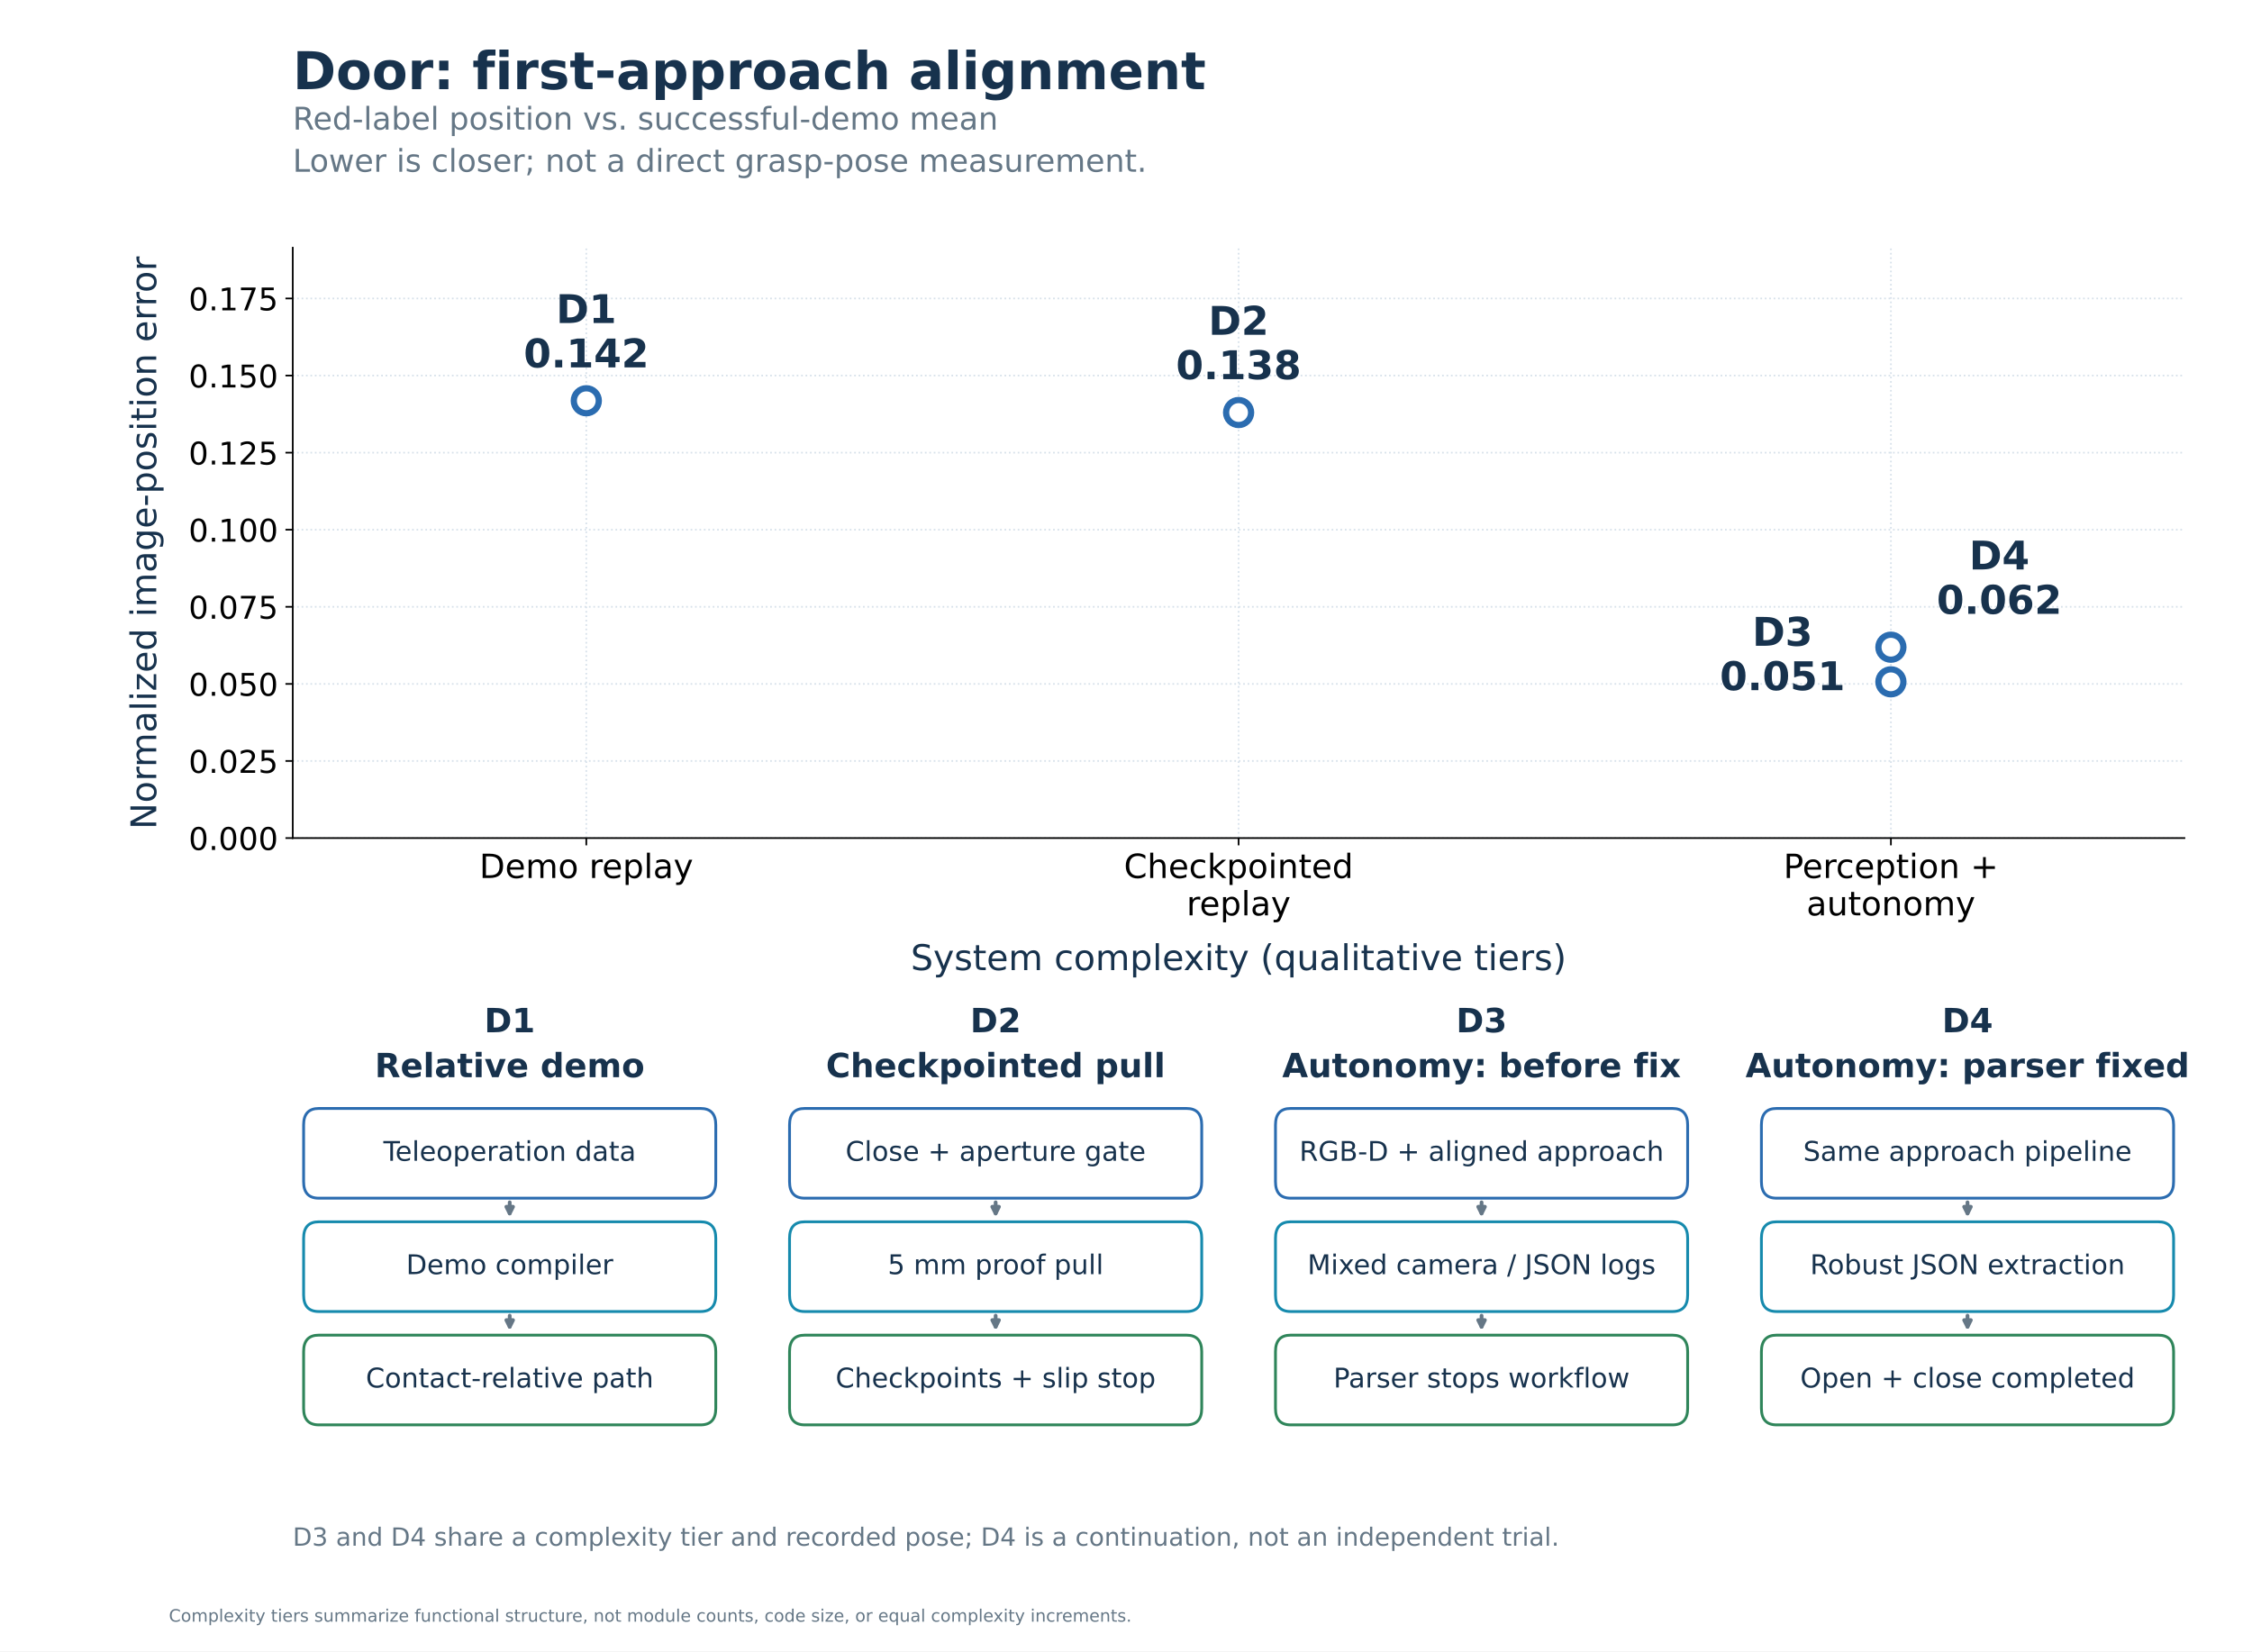
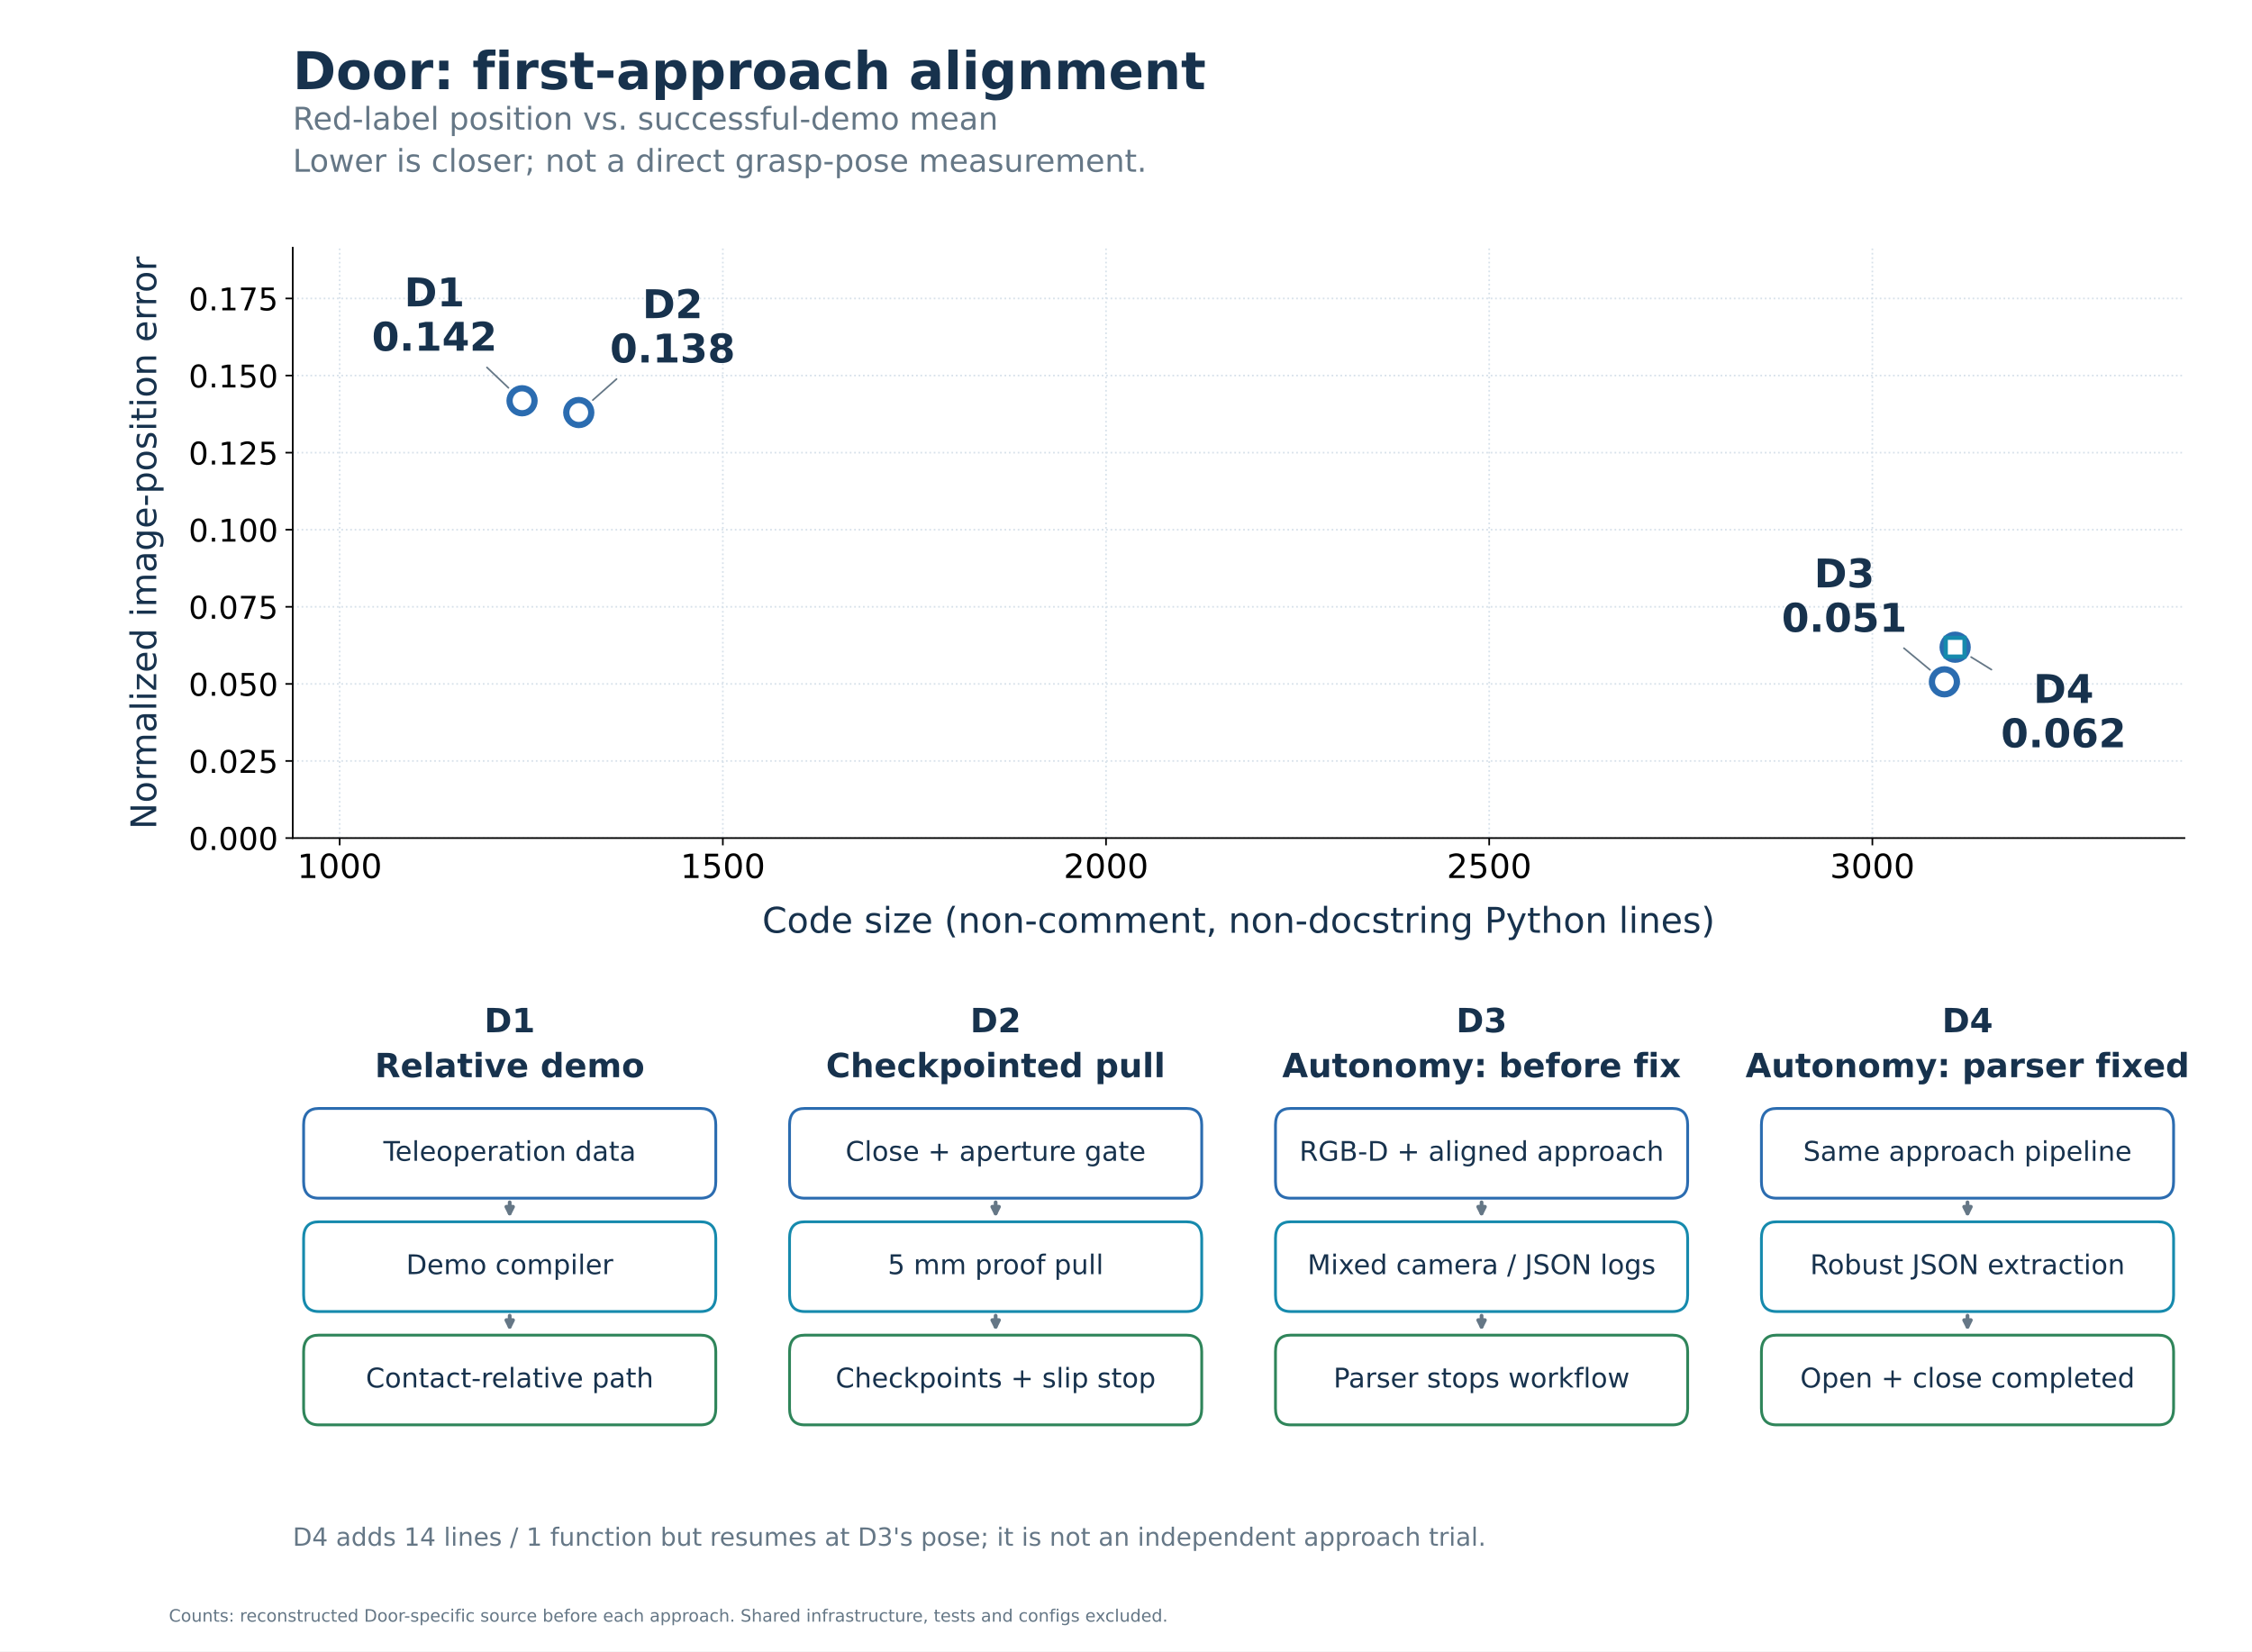
<svg xmlns="http://www.w3.org/2000/svg" xmlns:xlink="http://www.w3.org/1999/xlink" width="1080pt" height="792pt" viewBox="0 0 1080 792" version="1.1">
  <defs>
    <style type="text/css">*{stroke-linejoin: round; stroke-linecap: butt}</style>
  </defs>
  <g id="figure_1">
    <g id="patch_1">
      <path d="M 0 792 L 1080 792 L 1080 0 L 0 0 z " style="fill: #ffffff" />
    </g>
    <g id="axes_1">
      <g id="patch_2">
        <path d="M 140.4 401.93 L 1047.6 401.93 L 1047.6 118.8 L 140.4 118.8 z " style="fill: #ffffff" />
      </g>
      <g id="matplotlib.axis_1">
        <g id="xtick_1">
          <g id="line2d_1">
-             <path d="M 281.172 401.93 L 281.172 118.8 " clip-path="url(#pa5036bf93c)" style="fill: none; stroke-dasharray: 0.8,1.32; stroke-dashoffset: 0; stroke: #d7e1ea; stroke-width: 0.8" />
+             <path d="M 162.893 401.93 L 162.893 118.8 " clip-path="url(#pa5036bf93c)" style="fill: none; stroke-dasharray: 0.8,1.32; stroke-dashoffset: 0; stroke: #d7e1ea; stroke-width: 0.8" />
          </g>
          <g id="line2d_2">
            <defs>
              <path id="m954d2af44e" d="M 0 0 L 0 3.5 " style="stroke: #000000; stroke-width: 0.8" />
            </defs>
            <g>
-               <use xlink:href="#m954d2af44e" x="281.172" y="401.93" style="stroke: #000000; stroke-width: 0.8" />
+               <use xlink:href="#m954d2af44e" x="162.893" y="401.93" style="stroke: #000000; stroke-width: 0.8" />
            </g>
          </g>
          <g id="text_1">
-             <text style="font-size: 16px; font-family: 'DejaVu Sans'; text-anchor: middle" x="281.172" y="421.088" transform="rotate(-0 281.1724 421.0879)">Demo replay</text>
+             <text style="font-size: 16px; font-family: 'DejaVu Sans'; text-anchor: middle" x="162.893" y="421.088" transform="rotate(-0 162.8926 421.0879)">1000</text>
          </g>
        </g>
        <g id="xtick_2">
          <g id="line2d_3">
-             <path d="M 594 401.93 L 594 118.8 " clip-path="url(#pa5036bf93c)" style="fill: none; stroke-dasharray: 0.8,1.32; stroke-dashoffset: 0; stroke: #d7e1ea; stroke-width: 0.8" />
+             <path d="M 346.655 401.93 L 346.655 118.8 " clip-path="url(#pa5036bf93c)" style="fill: none; stroke-dasharray: 0.8,1.32; stroke-dashoffset: 0; stroke: #d7e1ea; stroke-width: 0.8" />
          </g>
          <g id="line2d_4">
            <g>
-               <use xlink:href="#m954d2af44e" x="594" y="401.93" style="stroke: #000000; stroke-width: 0.8" />
+               <use xlink:href="#m954d2af44e" x="346.655" y="401.93" style="stroke: #000000; stroke-width: 0.8" />
            </g>
          </g>
          <g id="text_2">
-             <text style="font-size: 16px; font-family: 'DejaVu Sans'" transform="translate(538.9863 421.0879)">Checkpointed</text>
-             <text style="font-size: 16px; font-family: 'DejaVu Sans'" transform="translate(569.03 439.0044)">replay</text>
+             <text style="font-size: 16px; font-family: 'DejaVu Sans'; text-anchor: middle" x="346.655" y="421.088" transform="rotate(-0 346.6553 421.0879)">1500</text>
          </g>
        </g>
        <g id="xtick_3">
          <g id="line2d_5">
-             <path d="M 906.828 401.93 L 906.828 118.8 " clip-path="url(#pa5036bf93c)" style="fill: none; stroke-dasharray: 0.8,1.32; stroke-dashoffset: 0; stroke: #d7e1ea; stroke-width: 0.8" />
+             <path d="M 530.418 401.93 L 530.418 118.8 " clip-path="url(#pa5036bf93c)" style="fill: none; stroke-dasharray: 0.8,1.32; stroke-dashoffset: 0; stroke: #d7e1ea; stroke-width: 0.8" />
          </g>
          <g id="line2d_6">
            <g>
-               <use xlink:href="#m954d2af44e" x="906.828" y="401.93" style="stroke: #000000; stroke-width: 0.8" />
+               <use xlink:href="#m954d2af44e" x="530.418" y="401.93" style="stroke: #000000; stroke-width: 0.8" />
            </g>
          </g>
          <g id="text_3">
-             <text style="font-size: 16px; font-family: 'DejaVu Sans'" transform="translate(855.2926 421.0879)">Perception +</text>
-             <text style="font-size: 16px; font-family: 'DejaVu Sans'" transform="translate(866.3313 439.0044)">autonomy</text>
-           </g>
-         </g>
-         <g id="text_4">
-           <text style="font-size: 17px; font-family: 'DejaVu Sans'; text-anchor: middle; fill: #17324d" x="594" y="465.249" transform="rotate(-0 594 465.2493)">System complexity (qualitative tiers)</text>
+             <text style="font-size: 16px; font-family: 'DejaVu Sans'; text-anchor: middle" x="530.418" y="421.088" transform="rotate(-0 530.4181 421.0879)">2000</text>
+           </g>
+         </g>
+         <g id="xtick_4">
+           <g id="line2d_7">
+             <path d="M 714.181 401.93 L 714.181 118.8 " clip-path="url(#pa5036bf93c)" style="fill: none; stroke-dasharray: 0.8,1.32; stroke-dashoffset: 0; stroke: #d7e1ea; stroke-width: 0.8" />
+           </g>
+           <g id="line2d_8">
+             <g>
+               <use xlink:href="#m954d2af44e" x="714.181" y="401.93" style="stroke: #000000; stroke-width: 0.8" />
+             </g>
+           </g>
+           <g id="text_4">
+             <text style="font-size: 16px; font-family: 'DejaVu Sans'; text-anchor: middle" x="714.181" y="421.088" transform="rotate(-0 714.1808 421.0879)">2500</text>
+           </g>
+         </g>
+         <g id="xtick_5">
+           <g id="line2d_9">
+             <path d="M 897.944 401.93 L 897.944 118.8 " clip-path="url(#pa5036bf93c)" style="fill: none; stroke-dasharray: 0.8,1.32; stroke-dashoffset: 0; stroke: #d7e1ea; stroke-width: 0.8" />
+           </g>
+           <g id="line2d_10">
+             <g>
+               <use xlink:href="#m954d2af44e" x="897.944" y="401.93" style="stroke: #000000; stroke-width: 0.8" />
+             </g>
+           </g>
+           <g id="text_5">
+             <text style="font-size: 16px; font-family: 'DejaVu Sans'; text-anchor: middle" x="897.944" y="421.088" transform="rotate(-0 897.9436 421.0879)">3000</text>
+           </g>
+         </g>
+         <g id="text_6">
+           <text style="font-size: 17px; font-family: 'DejaVu Sans'; text-anchor: middle; fill: #17324d" x="594" y="447.333" transform="rotate(-0 594 447.3328)">Code size (non-comment, non-docstring Python lines)</text>
        </g>
      </g>
      <g id="matplotlib.axis_2">
        <g id="ytick_1">
-           <g id="line2d_7">
+           <g id="line2d_11">
            <path d="M 140.4 401.93 L 1047.6 401.93 " clip-path="url(#pa5036bf93c)" style="fill: none; stroke-dasharray: 0.8,1.32; stroke-dashoffset: 0; stroke: #d7e1ea; stroke-width: 0.8" />
          </g>
-           <g id="line2d_8">
+           <g id="line2d_12">
            <defs>
              <path id="m298db74a03" d="M 0 0 L -3.5 0 " style="stroke: #000000; stroke-width: 0.8" />
            </defs>
            <g>
              <use xlink:href="#m298db74a03" x="140.4" y="401.93" style="stroke: #000000; stroke-width: 0.8" />
            </g>
          </g>
-           <g id="text_5">
+           <g id="text_7">
            <text style="font-size: 15px; font-family: 'DejaVu Sans'; text-anchor: end" x="133.4" y="407.629" transform="rotate(-0 133.4 407.6293)">0.000</text>
          </g>
        </g>
        <g id="ytick_2">
-           <g id="line2d_9">
+           <g id="line2d_13">
            <path d="M 140.4 364.961 L 1047.6 364.961 " clip-path="url(#pa5036bf93c)" style="fill: none; stroke-dasharray: 0.8,1.32; stroke-dashoffset: 0; stroke: #d7e1ea; stroke-width: 0.8" />
          </g>
-           <g id="line2d_10">
+           <g id="line2d_14">
            <g>
              <use xlink:href="#m298db74a03" x="140.4" y="364.961" style="stroke: #000000; stroke-width: 0.8" />
            </g>
          </g>
-           <g id="text_6">
+           <g id="text_8">
            <text style="font-size: 15px; font-family: 'DejaVu Sans'; text-anchor: end" x="133.4" y="370.66" transform="rotate(-0 133.4 370.6599)">0.025</text>
          </g>
        </g>
        <g id="ytick_3">
-           <g id="line2d_11">
+           <g id="line2d_15">
            <path d="M 140.4 327.992 L 1047.6 327.992 " clip-path="url(#pa5036bf93c)" style="fill: none; stroke-dasharray: 0.8,1.32; stroke-dashoffset: 0; stroke: #d7e1ea; stroke-width: 0.8" />
          </g>
-           <g id="line2d_12">
+           <g id="line2d_16">
            <g>
              <use xlink:href="#m298db74a03" x="140.4" y="327.992" style="stroke: #000000; stroke-width: 0.8" />
            </g>
          </g>
-           <g id="text_7">
+           <g id="text_9">
            <text style="font-size: 15px; font-family: 'DejaVu Sans'; text-anchor: end" x="133.4" y="333.691" transform="rotate(-0 133.4 333.6905)">0.050</text>
          </g>
        </g>
        <g id="ytick_4">
-           <g id="line2d_13">
+           <g id="line2d_17">
            <path d="M 140.4 291.022 L 1047.6 291.022 " clip-path="url(#pa5036bf93c)" style="fill: none; stroke-dasharray: 0.8,1.32; stroke-dashoffset: 0; stroke: #d7e1ea; stroke-width: 0.8" />
          </g>
-           <g id="line2d_14">
+           <g id="line2d_18">
            <g>
              <use xlink:href="#m298db74a03" x="140.4" y="291.022" style="stroke: #000000; stroke-width: 0.8" />
            </g>
          </g>
-           <g id="text_8">
+           <g id="text_10">
            <text style="font-size: 15px; font-family: 'DejaVu Sans'; text-anchor: end" x="133.4" y="296.721" transform="rotate(-0 133.4 296.7212)">0.075</text>
          </g>
        </g>
        <g id="ytick_5">
-           <g id="line2d_15">
+           <g id="line2d_19">
            <path d="M 140.4 254.053 L 1047.6 254.053 " clip-path="url(#pa5036bf93c)" style="fill: none; stroke-dasharray: 0.8,1.32; stroke-dashoffset: 0; stroke: #d7e1ea; stroke-width: 0.8" />
          </g>
-           <g id="line2d_16">
+           <g id="line2d_20">
            <g>
              <use xlink:href="#m298db74a03" x="140.4" y="254.053" style="stroke: #000000; stroke-width: 0.8" />
            </g>
          </g>
-           <g id="text_9">
+           <g id="text_11">
            <text style="font-size: 15px; font-family: 'DejaVu Sans'; text-anchor: end" x="133.4" y="259.752" transform="rotate(-0 133.4 259.7518)">0.100</text>
          </g>
        </g>
        <g id="ytick_6">
-           <g id="line2d_17">
+           <g id="line2d_21">
            <path d="M 140.4 217.084 L 1047.6 217.084 " clip-path="url(#pa5036bf93c)" style="fill: none; stroke-dasharray: 0.8,1.32; stroke-dashoffset: 0; stroke: #d7e1ea; stroke-width: 0.8" />
          </g>
-           <g id="line2d_18">
+           <g id="line2d_22">
            <g>
              <use xlink:href="#m298db74a03" x="140.4" y="217.084" style="stroke: #000000; stroke-width: 0.8" />
            </g>
          </g>
-           <g id="text_10">
+           <g id="text_12">
            <text style="font-size: 15px; font-family: 'DejaVu Sans'; text-anchor: end" x="133.4" y="222.782" transform="rotate(-0 133.4 222.7825)">0.125</text>
          </g>
        </g>
        <g id="ytick_7">
-           <g id="line2d_19">
+           <g id="line2d_23">
            <path d="M 140.4 180.114 L 1047.6 180.114 " clip-path="url(#pa5036bf93c)" style="fill: none; stroke-dasharray: 0.8,1.32; stroke-dashoffset: 0; stroke: #d7e1ea; stroke-width: 0.8" />
          </g>
-           <g id="line2d_20">
+           <g id="line2d_24">
            <g>
              <use xlink:href="#m298db74a03" x="140.4" y="180.114" style="stroke: #000000; stroke-width: 0.8" />
            </g>
          </g>
-           <g id="text_11">
+           <g id="text_13">
            <text style="font-size: 15px; font-family: 'DejaVu Sans'; text-anchor: end" x="133.4" y="185.813" transform="rotate(-0 133.4 185.8131)">0.150</text>
          </g>
        </g>
        <g id="ytick_8">
-           <g id="line2d_21">
+           <g id="line2d_25">
            <path d="M 140.4 143.145 L 1047.6 143.145 " clip-path="url(#pa5036bf93c)" style="fill: none; stroke-dasharray: 0.8,1.32; stroke-dashoffset: 0; stroke: #d7e1ea; stroke-width: 0.8" />
          </g>
-           <g id="line2d_22">
+           <g id="line2d_26">
            <g>
              <use xlink:href="#m298db74a03" x="140.4" y="143.145" style="stroke: #000000; stroke-width: 0.8" />
            </g>
          </g>
-           <g id="text_12">
+           <g id="text_14">
            <text style="font-size: 15px; font-family: 'DejaVu Sans'; text-anchor: end" x="133.4" y="148.844" transform="rotate(-0 133.4 148.8437)">0.175</text>
          </g>
        </g>
-         <g id="text_13">
+         <g id="text_15">
          <text style="font-size: 17px; font-family: 'DejaVu Sans'; text-anchor: middle; fill: #17324d" x="74.922" y="260.365" transform="rotate(-90 74.92234 260.3652)">Normalized image-position error</text>
        </g>
      </g>
-       <g id="line2d_23">
+       <g id="line2d_27">
        <defs>
          <path id="m830bba4100" d="M 0 6 C 1.591 6 3.117 5.368 4.243 4.243 C 5.368 3.117 6 1.591 6 0 C 6 -1.591 5.368 -3.117 4.243 -4.243 C 3.117 -5.368 1.591 -6 0 -6 C -1.591 -6 -3.117 -5.368 -4.243 -4.243 C -5.368 -3.117 -6 -1.591 -6 0 C -6 1.591 -5.368 3.117 -4.243 4.243 C -3.117 5.368 -1.591 6 0 6 z " style="stroke: #2b6cb0; stroke-width: 3" />
        </defs>
        <g clip-path="url(#pa5036bf93c)">
-           <use xlink:href="#m830bba4100" x="281.172" y="192.204" style="fill: #ffffff; stroke: #2b6cb0; stroke-width: 3" />
-           <use xlink:href="#m830bba4100" x="594" y="197.847" style="fill: #ffffff; stroke: #2b6cb0; stroke-width: 3" />
-           <use xlink:href="#m830bba4100" x="906.828" y="326.996" style="fill: #ffffff; stroke: #2b6cb0; stroke-width: 3" />
-           <use xlink:href="#m830bba4100" x="906.828" y="310.395" style="fill: #ffffff; stroke: #2b6cb0; stroke-width: 3" />
+           <use xlink:href="#m830bba4100" x="250.364" y="192.204" style="fill: #ffffff; stroke: #2b6cb0; stroke-width: 3" />
+           <use xlink:href="#m830bba4100" x="277.561" y="197.847" style="fill: #ffffff; stroke: #2b6cb0; stroke-width: 3" />
+           <use xlink:href="#m830bba4100" x="932.491" y="326.996" style="fill: #ffffff; stroke: #2b6cb0; stroke-width: 3" />
+           <use xlink:href="#m830bba4100" x="937.636" y="310.395" style="fill: #ffffff; stroke: #2b6cb0; stroke-width: 3" />
+         </g>
+       </g>
+       <g id="line2d_28">
+         <defs>
+           <path id="m891a22af03" d="M -4.5 4.5 L 4.5 4.5 L 4.5 -4.5 L -4.5 -4.5 z " style="stroke: #168aad; stroke-width: 2; stroke-linejoin: miter" />
+         </defs>
+         <g clip-path="url(#pa5036bf93c)">
+           <use xlink:href="#m891a22af03" x="937.636" y="310.395" style="fill: #ffffff; stroke: #168aad; stroke-width: 2; stroke-linejoin: miter" />
        </g>
      </g>
      <g id="patch_3">
        <path d="M 140.4 401.93 L 140.4 118.8 " style="fill: none; stroke: #000000; stroke-width: 0.8; stroke-linejoin: miter; stroke-linecap: square" />
      </g>
      <g id="patch_4">
        <path d="M 140.4 401.93 L 1047.6 401.93 " style="fill: none; stroke: #000000; stroke-width: 0.8; stroke-linejoin: miter; stroke-linecap: square" />
      </g>
-       <g id="text_14">
-         <text style="font-weight: 700; font-size: 19px; font-family: 'DejaVu Sans'; fill: #17324d" transform="translate(266.676 154.9283)">D1</text>
-         <text style="font-weight: 700; font-size: 19px; font-family: 'DejaVu Sans'; fill: #17324d" transform="translate(251.1242 176.2042)">0.142</text>
-       </g>
-       <g id="text_15">
-         <text style="font-weight: 700; font-size: 19px; font-family: 'DejaVu Sans'; fill: #17324d" transform="translate(579.5036 160.5715)">D2</text>
-         <text style="font-weight: 700; font-size: 19px; font-family: 'DejaVu Sans'; fill: #17324d" transform="translate(563.9518 181.8473)">0.138</text>
+       <g id="patch_5">
+         <path d="M 233.53 176.22 Q 238.682 181.112 243.835 186.005 " style="fill: none; stroke: #657786; stroke-width: 0.8; stroke-linecap: round" />
      </g>
      <g id="text_16">
-         <text style="font-weight: 700; font-size: 19px; font-family: 'DejaVu Sans'; fill: #17324d" transform="translate(840.3312 309.7202)">D3</text>
-         <text style="font-weight: 700; font-size: 19px; font-family: 'DejaVu Sans'; fill: #17324d" transform="translate(824.7794 330.996)">0.051</text>
+         <text style="font-weight: 700; font-size: 19px; font-family: 'DejaVu Sans'; fill: #17324d" transform="translate(193.8672 146.9283)">D1</text>
+         <text style="font-weight: 700; font-size: 19px; font-family: 'DejaVu Sans'; fill: #17324d" transform="translate(178.3154 168.2042)">0.142</text>
+       </g>
+       <g id="patch_6">
+         <path d="M 295.682 181.788 Q 289.989 186.833 284.296 191.878 " style="fill: none; stroke: #657786; stroke-width: 0.8; stroke-linecap: round" />
      </g>
      <g id="text_17">
-         <text style="font-weight: 700; font-size: 19px; font-family: 'DejaVu Sans'; fill: #17324d" transform="translate(944.3312 273.1188)">D4</text>
-         <text style="font-weight: 700; font-size: 19px; font-family: 'DejaVu Sans'; fill: #17324d" transform="translate(928.7794 294.3946)">0.062</text>
+         <text style="font-weight: 700; font-size: 19px; font-family: 'DejaVu Sans'; fill: #17324d" transform="translate(308.0641 152.5715)">D2</text>
+         <text style="font-weight: 700; font-size: 19px; font-family: 'DejaVu Sans'; fill: #17324d" transform="translate(292.5123 173.8473)">0.138</text>
+       </g>
+       <g id="patch_7">
+         <path d="M 913.077 310.866 Q 919.323 316.055 925.569 321.245 " style="fill: none; stroke: #657786; stroke-width: 0.8; stroke-linecap: round" />
+       </g>
+       <g id="text_18">
+         <text style="font-weight: 700; font-size: 19px; font-family: 'DejaVu Sans'; fill: #17324d" transform="translate(869.9946 281.7202)">D3</text>
+         <text style="font-weight: 700; font-size: 19px; font-family: 'DejaVu Sans'; fill: #17324d" transform="translate(854.4428 302.996)">0.051</text>
+       </g>
+       <g id="patch_8">
+         <path d="M 955.04 321.144 Q 950.169 318.135 945.297 315.127 " style="fill: none; stroke: #657786; stroke-width: 0.8; stroke-linecap: round" />
+       </g>
+       <g id="text_19">
+         <text style="font-weight: 700; font-size: 19px; font-family: 'DejaVu Sans'; fill: #17324d" transform="translate(975.14 337.1188)">D4</text>
+         <text style="font-weight: 700; font-size: 19px; font-family: 'DejaVu Sans'; fill: #17324d" transform="translate(959.5882 358.3946)">0.062</text>
      </g>
    </g>
    <g id="axes_2">
-       <g id="patch_5">
+       <g id="patch_9">
        <path d="M 244.437 576.639 Q 244.437 580.303 244.437 581.954 " clip-path="url(#p2c5558ad7f)" style="fill: none; stroke: #657786; stroke-width: 1.8; stroke-linecap: round" />
        <path d="M 246.037 578.754 L 244.437 581.954 L 242.837 578.754 z " clip-path="url(#p2c5558ad7f)" style="fill: #657786; stroke: #657786; stroke-width: 1.8; stroke-linecap: round" />
      </g>
-       <g id="patch_6">
+       <g id="patch_10">
        <path d="M 244.437 631 Q 244.437 634.664 244.437 636.315 " clip-path="url(#p2c5558ad7f)" style="fill: none; stroke: #657786; stroke-width: 1.8; stroke-linecap: round" />
        <path d="M 246.037 633.115 L 244.437 636.315 L 242.837 633.115 z " clip-path="url(#p2c5558ad7f)" style="fill: #657786; stroke: #657786; stroke-width: 1.8; stroke-linecap: round" />
      </g>
-       <g id="text_18">
+       <g id="text_20">
        <text style="font-weight: 700; font-size: 16px; font-family: 'DejaVu Sans'; fill: #17324d" transform="translate(232.2292 495.0632)">D1</text>
        <text style="font-weight: 700; font-size: 16px; font-family: 'DejaVu Sans'; fill: #17324d" transform="translate(179.7317 516.627)">Relative demo</text>
      </g>
-       <g id="patch_7">
+       <g id="patch_11">
        <path d="M 152.884 574.64 L 335.989 574.64 Q 343.272 574.64 343.272 566.712 L 343.272 539.532 Q 343.272 531.604 335.989 531.604 L 152.884 531.604 Q 145.602 531.604 145.602 539.532 L 145.602 566.712 Q 145.602 574.64 152.884 574.64 z " clip-path="url(#p2c5558ad7f)" style="fill: #ffffff; stroke: #2b6cb0; stroke-width: 1.35; stroke-linejoin: miter" />
      </g>
-       <g id="patch_8">
+       <g id="patch_12">
        <path d="M 152.884 629.001 L 335.989 629.001 Q 343.272 629.001 343.272 621.073 L 343.272 593.893 Q 343.272 585.965 335.989 585.965 L 152.884 585.965 Q 145.602 585.965 145.602 593.893 L 145.602 621.073 Q 145.602 629.001 152.884 629.001 z " clip-path="url(#p2c5558ad7f)" style="fill: #ffffff; stroke: #168aad; stroke-width: 1.35; stroke-linejoin: miter" />
      </g>
-       <g id="patch_9">
+       <g id="patch_13">
        <path d="M 152.884 683.362 L 335.989 683.362 Q 343.272 683.362 343.272 675.434 L 343.272 648.254 Q 343.272 640.326 335.989 640.326 L 152.884 640.326 Q 145.602 640.326 145.602 648.254 L 145.602 675.434 Q 145.602 683.362 152.884 683.362 z " clip-path="url(#p2c5558ad7f)" style="fill: #ffffff; stroke: #2f855a; stroke-width: 1.35; stroke-linejoin: miter" />
      </g>
-       <g id="text_19">
+       <g id="text_21">
        <text style="font-size: 13px; font-family: 'DejaVu Sans'; text-anchor: middle; fill: #17324d" x="244.437" y="556.709" transform="rotate(-0 244.4367 556.7093)">Teleoperation data</text>
      </g>
-       <g id="text_20">
+       <g id="text_22">
        <text style="font-size: 13px; font-family: 'DejaVu Sans'; text-anchor: middle; fill: #17324d" x="244.437" y="611.07" transform="rotate(-0 244.4367 611.0703)">Demo compiler</text>
      </g>
-       <g id="text_21">
+       <g id="text_23">
        <text style="font-size: 13px; font-family: 'DejaVu Sans'; text-anchor: middle; fill: #17324d" x="244.437" y="665.431" transform="rotate(-0 244.4367 665.4314)">Contact-relative path</text>
      </g>
    </g>
    <g id="axes_3">
-       <g id="patch_10">
+       <g id="patch_14">
        <path d="M 477.479 576.639 Q 477.479 580.303 477.479 581.954 " clip-path="url(#p76606ef247)" style="fill: none; stroke: #657786; stroke-width: 1.8; stroke-linecap: round" />
        <path d="M 479.079 578.754 L 477.479 581.954 L 475.879 578.754 z " clip-path="url(#p76606ef247)" style="fill: #657786; stroke: #657786; stroke-width: 1.8; stroke-linecap: round" />
      </g>
-       <g id="patch_11">
+       <g id="patch_15">
        <path d="M 477.479 631 Q 477.479 634.664 477.479 636.315 " clip-path="url(#p76606ef247)" style="fill: none; stroke: #657786; stroke-width: 1.8; stroke-linecap: round" />
        <path d="M 479.079 633.115 L 477.479 636.315 L 475.879 633.115 z " clip-path="url(#p76606ef247)" style="fill: #657786; stroke: #657786; stroke-width: 1.8; stroke-linecap: round" />
      </g>
-       <g id="text_22">
+       <g id="text_24">
        <text style="font-weight: 700; font-size: 16px; font-family: 'DejaVu Sans'; fill: #17324d" transform="translate(465.2714 495.0632)">D2</text>
        <text style="font-weight: 700; font-size: 16px; font-family: 'DejaVu Sans'; fill: #17324d" transform="translate(396.0964 516.627)">Checkpointed pull</text>
      </g>
-       <g id="patch_12">
+       <g id="patch_16">
        <path d="M 385.927 574.64 L 569.031 574.64 Q 576.314 574.64 576.314 566.712 L 576.314 539.532 Q 576.314 531.604 569.031 531.604 L 385.927 531.604 Q 378.644 531.604 378.644 539.532 L 378.644 566.712 Q 378.644 574.64 385.927 574.64 z " clip-path="url(#p76606ef247)" style="fill: #ffffff; stroke: #2b6cb0; stroke-width: 1.35; stroke-linejoin: miter" />
      </g>
-       <g id="patch_13">
+       <g id="patch_17">
        <path d="M 385.927 629.001 L 569.031 629.001 Q 576.314 629.001 576.314 621.073 L 576.314 593.893 Q 576.314 585.965 569.031 585.965 L 385.927 585.965 Q 378.644 585.965 378.644 593.893 L 378.644 621.073 Q 378.644 629.001 385.927 629.001 z " clip-path="url(#p76606ef247)" style="fill: #ffffff; stroke: #168aad; stroke-width: 1.35; stroke-linejoin: miter" />
      </g>
-       <g id="patch_14">
+       <g id="patch_18">
        <path d="M 385.927 683.362 L 569.031 683.362 Q 576.314 683.362 576.314 675.434 L 576.314 648.254 Q 576.314 640.326 569.031 640.326 L 385.927 640.326 Q 378.644 640.326 378.644 648.254 L 378.644 675.434 Q 378.644 683.362 385.927 683.362 z " clip-path="url(#p76606ef247)" style="fill: #ffffff; stroke: #2f855a; stroke-width: 1.35; stroke-linejoin: miter" />
      </g>
-       <g id="text_23">
+       <g id="text_25">
        <text style="font-size: 13px; font-family: 'DejaVu Sans'; text-anchor: middle; fill: #17324d" x="477.479" y="556.709" transform="rotate(-0 477.4789 556.7093)">Close + aperture gate</text>
      </g>
-       <g id="text_24">
+       <g id="text_26">
        <text style="font-size: 13px; font-family: 'DejaVu Sans'; text-anchor: middle; fill: #17324d" x="477.479" y="611.07" transform="rotate(-0 477.4789 611.0703)">5 mm proof pull</text>
      </g>
-       <g id="text_25">
+       <g id="text_27">
        <text style="font-size: 13px; font-family: 'DejaVu Sans'; text-anchor: middle; fill: #17324d" x="477.479" y="665.431" transform="rotate(-0 477.4789 665.4314)">Checkpoints + slip stop</text>
      </g>
    </g>
    <g id="axes_4">
-       <g id="patch_15">
+       <g id="patch_19">
        <path d="M 710.521 576.639 Q 710.521 580.303 710.521 581.954 " clip-path="url(#p6c85af64ff)" style="fill: none; stroke: #657786; stroke-width: 1.8; stroke-linecap: round" />
        <path d="M 712.121 578.754 L 710.521 581.954 L 708.921 578.754 z " clip-path="url(#p6c85af64ff)" style="fill: #657786; stroke: #657786; stroke-width: 1.8; stroke-linecap: round" />
      </g>
-       <g id="patch_16">
+       <g id="patch_20">
        <path d="M 710.521 631 Q 710.521 634.664 710.521 636.315 " clip-path="url(#p6c85af64ff)" style="fill: none; stroke: #657786; stroke-width: 1.8; stroke-linecap: round" />
        <path d="M 712.121 633.115 L 710.521 636.315 L 708.921 633.115 z " clip-path="url(#p6c85af64ff)" style="fill: #657786; stroke: #657786; stroke-width: 1.8; stroke-linecap: round" />
      </g>
-       <g id="text_26">
+       <g id="text_28">
        <text style="font-weight: 700; font-size: 16px; font-family: 'DejaVu Sans'; fill: #17324d" transform="translate(698.3136 495.0632)">D3</text>
        <text style="font-weight: 700; font-size: 16px; font-family: 'DejaVu Sans'; fill: #17324d" transform="translate(614.9211 516.627)">Autonomy: before fix</text>
      </g>
-       <g id="patch_17">
+       <g id="patch_21">
        <path d="M 618.969 574.64 L 802.073 574.64 Q 809.356 574.64 809.356 566.712 L 809.356 539.532 Q 809.356 531.604 802.073 531.604 L 618.969 531.604 Q 611.686 531.604 611.686 539.532 L 611.686 566.712 Q 611.686 574.64 618.969 574.64 z " clip-path="url(#p6c85af64ff)" style="fill: #ffffff; stroke: #2b6cb0; stroke-width: 1.35; stroke-linejoin: miter" />
      </g>
-       <g id="patch_18">
+       <g id="patch_22">
        <path d="M 618.969 629.001 L 802.073 629.001 Q 809.356 629.001 809.356 621.073 L 809.356 593.893 Q 809.356 585.965 802.073 585.965 L 618.969 585.965 Q 611.686 585.965 611.686 593.893 L 611.686 621.073 Q 611.686 629.001 618.969 629.001 z " clip-path="url(#p6c85af64ff)" style="fill: #ffffff; stroke: #168aad; stroke-width: 1.35; stroke-linejoin: miter" />
      </g>
-       <g id="patch_19">
+       <g id="patch_23">
        <path d="M 618.969 683.362 L 802.073 683.362 Q 809.356 683.362 809.356 675.434 L 809.356 648.254 Q 809.356 640.326 802.073 640.326 L 618.969 640.326 Q 611.686 640.326 611.686 648.254 L 611.686 675.434 Q 611.686 683.362 618.969 683.362 z " clip-path="url(#p6c85af64ff)" style="fill: #ffffff; stroke: #2f855a; stroke-width: 1.35; stroke-linejoin: miter" />
      </g>
-       <g id="text_27">
+       <g id="text_29">
        <text style="font-size: 13px; font-family: 'DejaVu Sans'; text-anchor: middle; fill: #17324d" x="710.521" y="556.709" transform="rotate(-0 710.5211 556.7093)">RGB-D + aligned approach</text>
      </g>
-       <g id="text_28">
+       <g id="text_30">
        <text style="font-size: 13px; font-family: 'DejaVu Sans'; text-anchor: middle; fill: #17324d" x="710.521" y="611.07" transform="rotate(-0 710.5211 611.0703)">Mixed camera / JSON logs</text>
      </g>
-       <g id="text_29">
+       <g id="text_31">
        <text style="font-size: 13px; font-family: 'DejaVu Sans'; text-anchor: middle; fill: #17324d" x="710.521" y="665.431" transform="rotate(-0 710.5211 665.4314)">Parser stops workflow</text>
      </g>
    </g>
    <g id="axes_5">
-       <g id="patch_20">
+       <g id="patch_24">
        <path d="M 943.563 576.639 Q 943.563 580.303 943.563 581.954 " clip-path="url(#pc2bcabe666)" style="fill: none; stroke: #657786; stroke-width: 1.8; stroke-linecap: round" />
        <path d="M 945.163 578.754 L 943.563 581.954 L 941.963 578.754 z " clip-path="url(#pc2bcabe666)" style="fill: #657786; stroke: #657786; stroke-width: 1.8; stroke-linecap: round" />
      </g>
-       <g id="patch_21">
+       <g id="patch_25">
        <path d="M 943.563 631 Q 943.563 634.664 943.563 636.315 " clip-path="url(#pc2bcabe666)" style="fill: none; stroke: #657786; stroke-width: 1.8; stroke-linecap: round" />
        <path d="M 945.163 633.115 L 943.563 636.315 L 941.963 633.115 z " clip-path="url(#pc2bcabe666)" style="fill: #657786; stroke: #657786; stroke-width: 1.8; stroke-linecap: round" />
      </g>
-       <g id="text_30">
+       <g id="text_32">
        <text style="font-weight: 700; font-size: 16px; font-family: 'DejaVu Sans'; fill: #17324d" transform="translate(931.3558 495.0632)">D4</text>
        <text style="font-weight: 700; font-size: 16px; font-family: 'DejaVu Sans'; fill: #17324d" transform="translate(837.1083 516.627)">Autonomy: parser fixed</text>
      </g>
-       <g id="patch_22">
+       <g id="patch_26">
        <path d="M 852.011 574.64 L 1035.116 574.64 Q 1042.398 574.64 1042.398 566.712 L 1042.398 539.532 Q 1042.398 531.604 1035.116 531.604 L 852.011 531.604 Q 844.728 531.604 844.728 539.532 L 844.728 566.712 Q 844.728 574.64 852.011 574.64 z " clip-path="url(#pc2bcabe666)" style="fill: #ffffff; stroke: #2b6cb0; stroke-width: 1.35; stroke-linejoin: miter" />
      </g>
-       <g id="patch_23">
+       <g id="patch_27">
        <path d="M 852.011 629.001 L 1035.116 629.001 Q 1042.398 629.001 1042.398 621.073 L 1042.398 593.893 Q 1042.398 585.965 1035.116 585.965 L 852.011 585.965 Q 844.728 585.965 844.728 593.893 L 844.728 621.073 Q 844.728 629.001 852.011 629.001 z " clip-path="url(#pc2bcabe666)" style="fill: #ffffff; stroke: #168aad; stroke-width: 1.35; stroke-linejoin: miter" />
      </g>
-       <g id="patch_24">
+       <g id="patch_28">
        <path d="M 852.011 683.362 L 1035.116 683.362 Q 1042.398 683.362 1042.398 675.434 L 1042.398 648.254 Q 1042.398 640.326 1035.116 640.326 L 852.011 640.326 Q 844.728 640.326 844.728 648.254 L 844.728 675.434 Q 844.728 683.362 852.011 683.362 z " clip-path="url(#pc2bcabe666)" style="fill: #ffffff; stroke: #2f855a; stroke-width: 1.35; stroke-linejoin: miter" />
      </g>
-       <g id="text_31">
+       <g id="text_33">
        <text style="font-size: 13px; font-family: 'DejaVu Sans'; text-anchor: middle; fill: #17324d" x="943.563" y="556.709" transform="rotate(-0 943.5633 556.7093)">Same approach pipeline</text>
      </g>
-       <g id="text_32">
+       <g id="text_34">
        <text style="font-size: 13px; font-family: 'DejaVu Sans'; text-anchor: middle; fill: #17324d" x="943.563" y="611.07" transform="rotate(-0 943.5633 611.0703)">Robust JSON extraction</text>
      </g>
-       <g id="text_33">
+       <g id="text_35">
        <text style="font-size: 13px; font-family: 'DejaVu Sans'; text-anchor: middle; fill: #17324d" x="943.563" y="665.431" transform="rotate(-0 943.5633 665.4314)">Open + close completed</text>
      </g>
    </g>
-     <g id="text_34">
+     <g id="text_36">
      <text style="font-weight: 700; font-size: 25px; font-family: 'DejaVu Sans'; text-anchor: start; fill: #17324d" x="140.4" y="42.756" transform="rotate(-0 140.4 42.75609)">Door: first-approach alignment</text>
    </g>
-     <g id="text_35">
+     <g id="text_37">
      <text style="font-size: 15px; font-family: 'DejaVu Sans'; fill: #657786" transform="translate(140.4 62.14305)">Red-label position vs. successful-demo mean</text>
      <text style="font-size: 15px; font-family: 'DejaVu Sans'; fill: #657786" transform="translate(140.4 82.35907)">Lower is closer; not a direct grasp-pose measurement.</text>
    </g>
-     <g id="text_36">
-       <text style="font-size: 12px; font-family: 'DejaVu Sans'; text-anchor: start; fill: #657786" x="140.4" y="741.312" transform="rotate(-0 140.4 741.312)">D3 and D4 share a complexity tier and recorded pose; D4 is a continuation, not an independent trial.</text>
-     </g>
-     <g id="text_37">
-       <text style="font-size: 8.2px; font-family: 'DejaVu Sans'; text-anchor: start; fill: #657786" x="81" y="777.744" transform="rotate(-0 81 777.744)">Complexity tiers summarize functional structure, not module counts, code size, or equal complexity increments.</text>
+     <g id="text_38">
+       <text style="font-size: 12px; font-family: 'DejaVu Sans'; text-anchor: start; fill: #657786" x="140.4" y="741.312" transform="rotate(-0 140.4 741.312)">D4 adds 14 lines / 1 function but resumes at D3's pose; it is not an independent approach trial.</text>
+     </g>
+     <g id="text_39">
+       <text style="font-size: 8.2px; font-family: 'DejaVu Sans'; text-anchor: start; fill: #657786" x="81" y="777.744" transform="rotate(-0 81 777.744)">Counts: reconstructed Door-specific source before each approach. Shared infrastructure, tests and configs excluded.</text>
    </g>
  </g>
  <defs>
    <clipPath id="pa5036bf93c">
      <rect x="140.4" y="118.8" width="907.2" height="283.13" />
    </clipPath>
    <clipPath id="p2c5558ad7f">
      <rect x="140.4" y="478.376" width="208.073" height="226.504" />
    </clipPath>
    <clipPath id="p76606ef247">
      <rect x="373.442" y="478.376" width="208.073" height="226.504" />
    </clipPath>
    <clipPath id="p6c85af64ff">
      <rect x="606.484" y="478.376" width="208.073" height="226.504" />
    </clipPath>
    <clipPath id="pc2bcabe666">
      <rect x="839.527" y="478.376" width="208.073" height="226.504" />
    </clipPath>
  </defs>
</svg>
